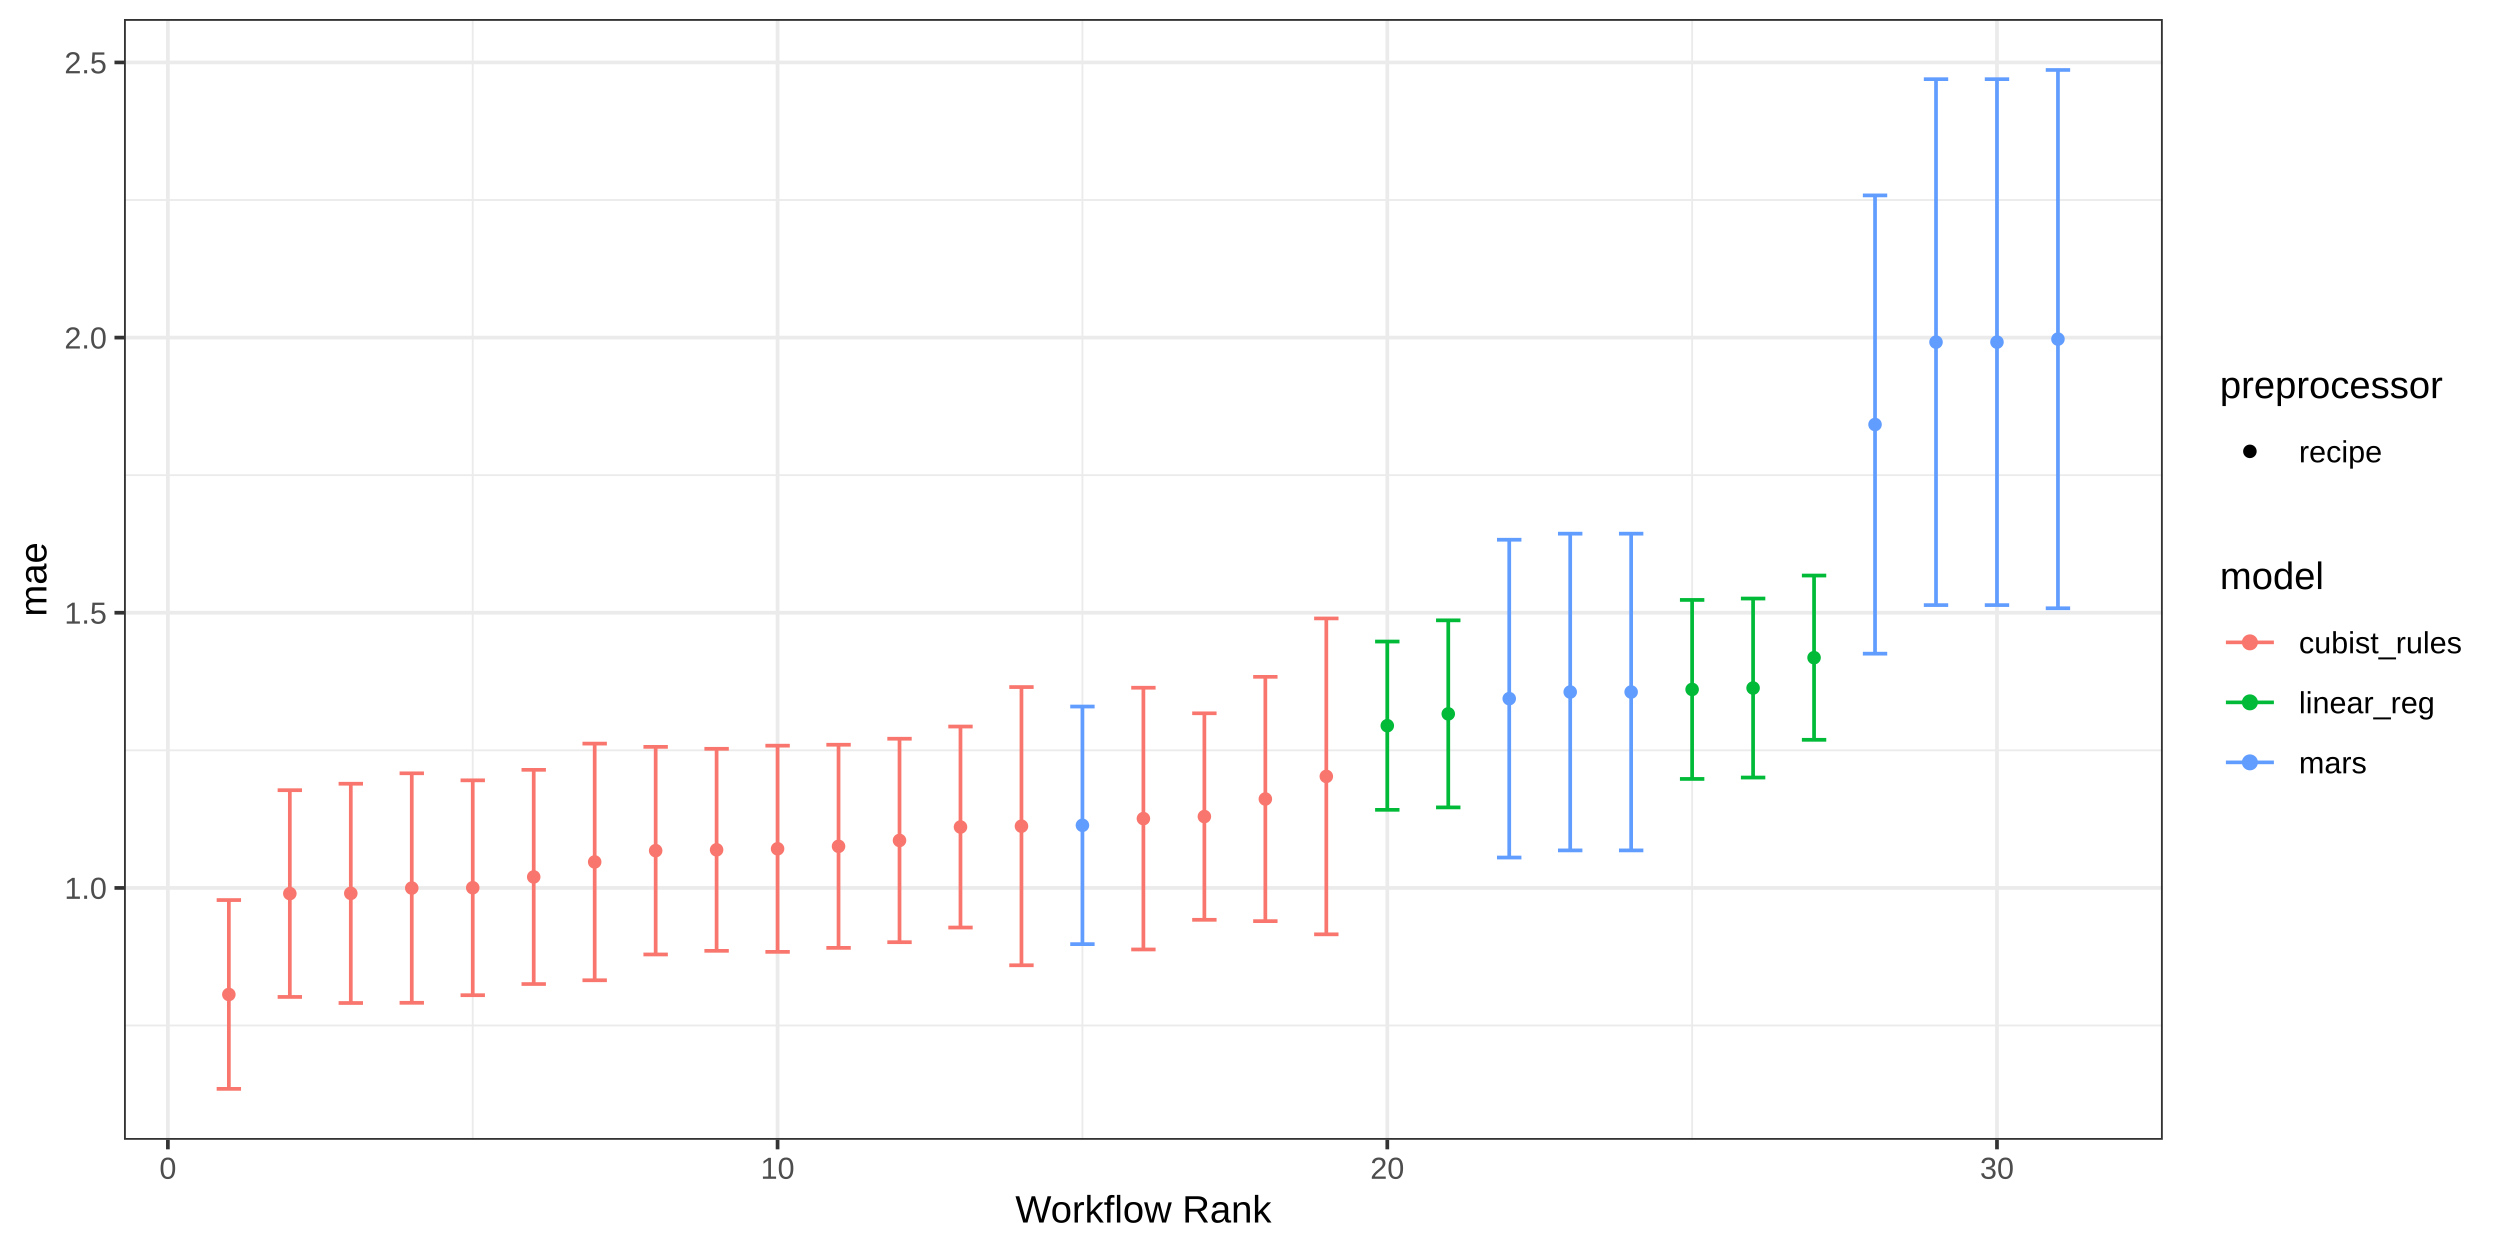
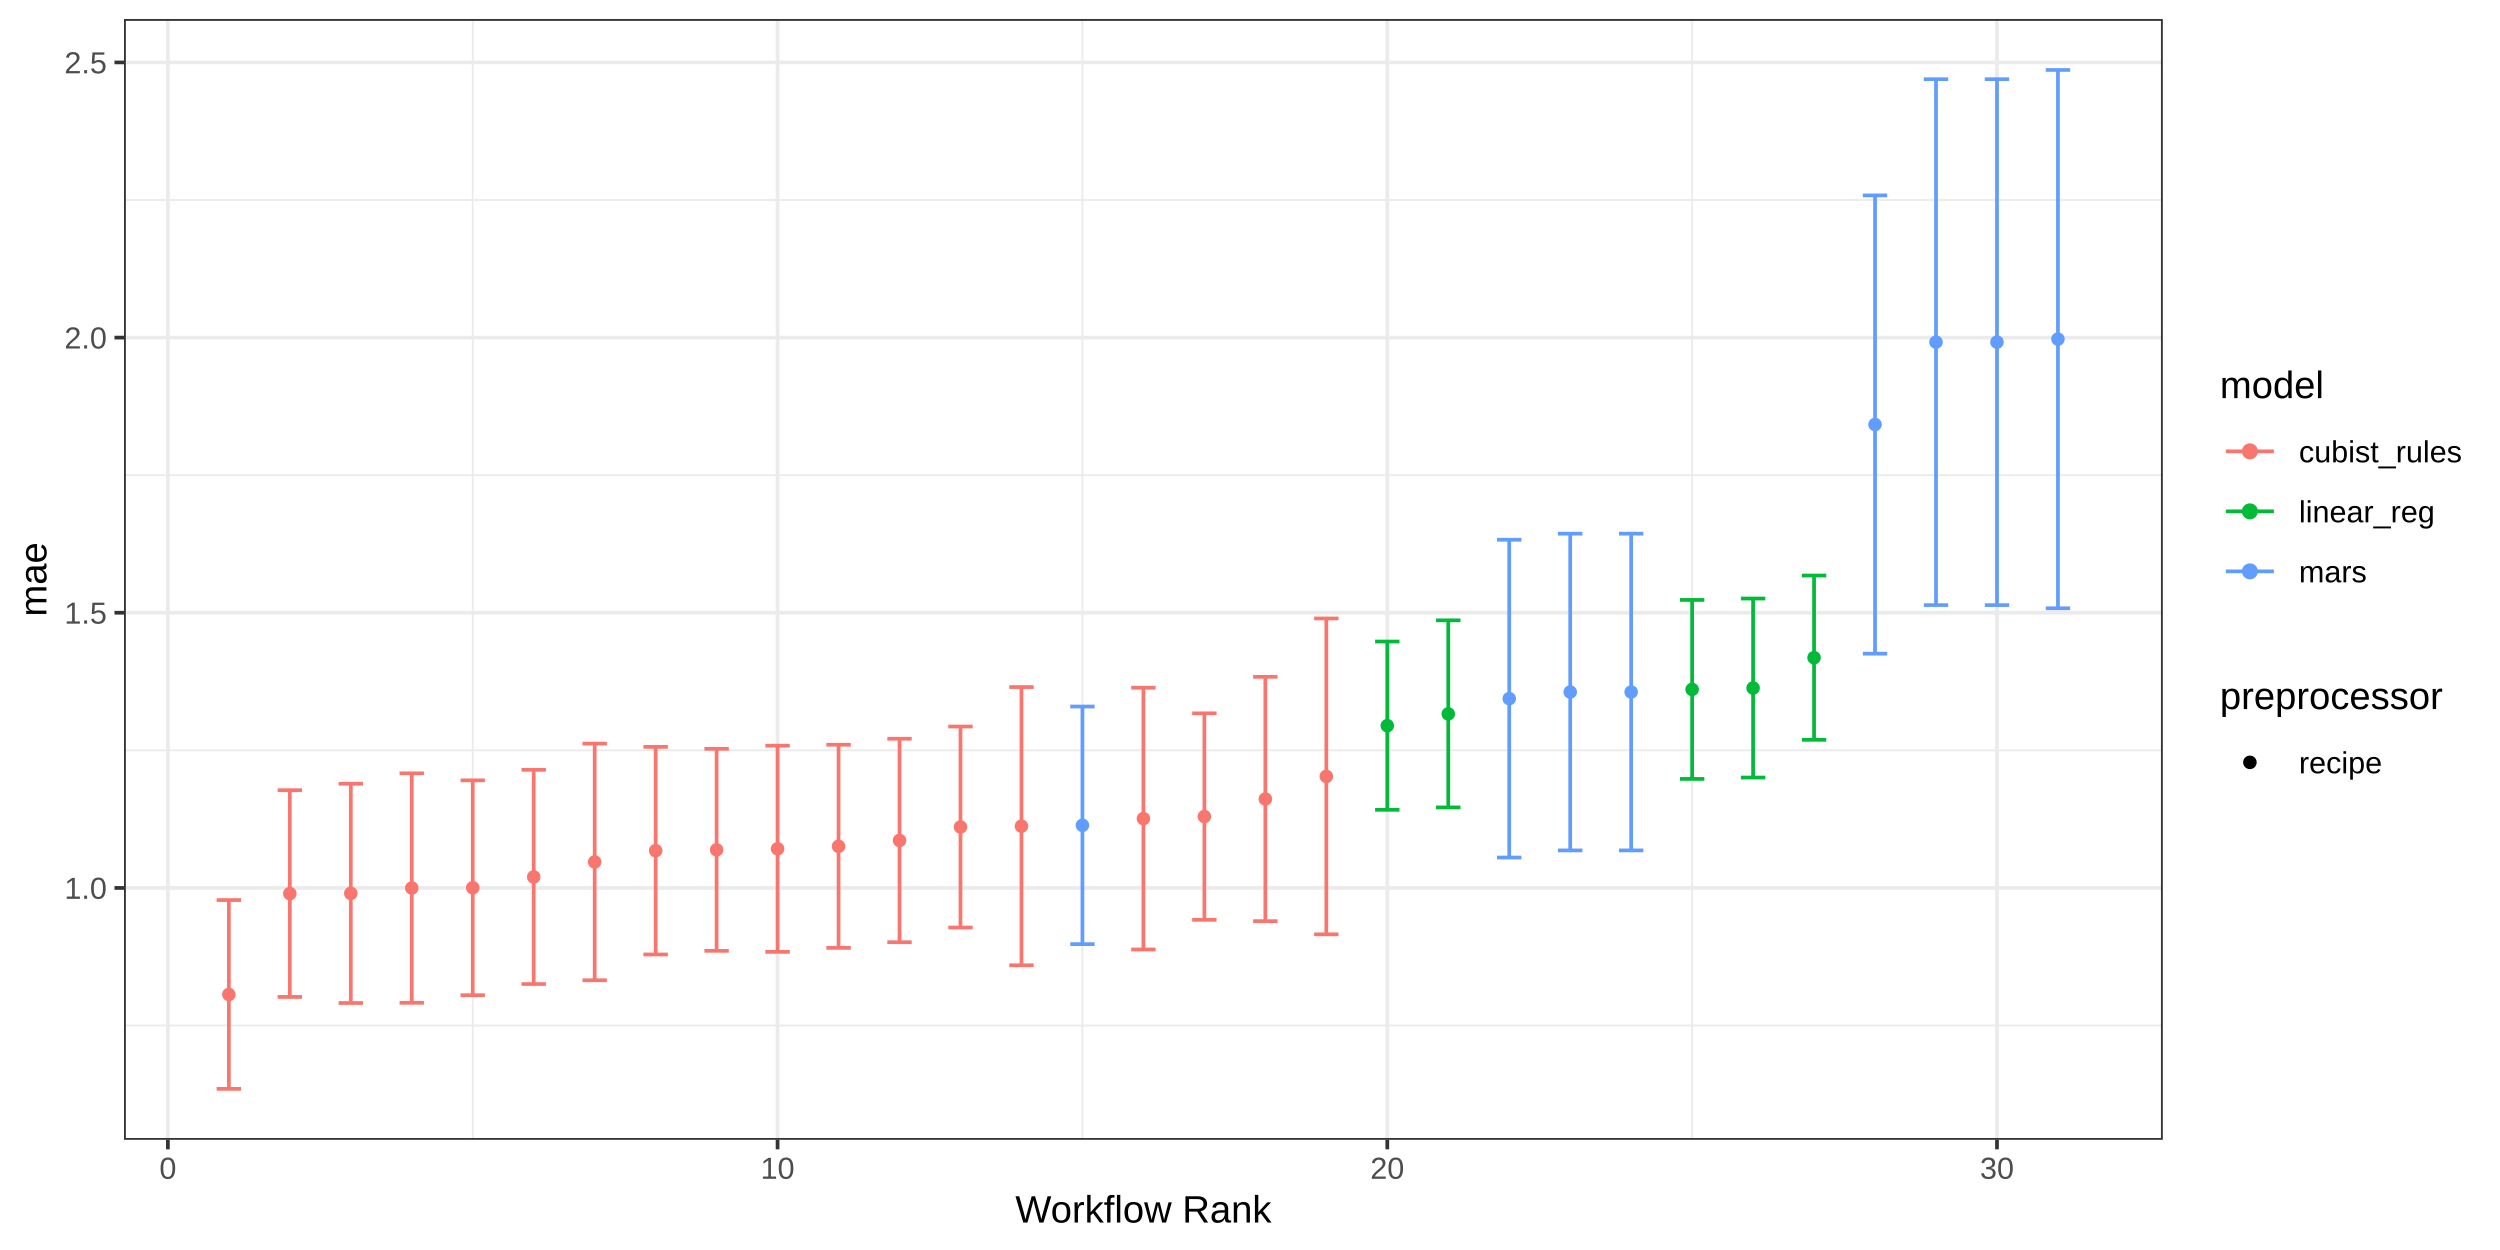
<svg xmlns="http://www.w3.org/2000/svg" class="svglite" width="720.00pt" height="360.00pt" viewBox="0 0 720.00 360.00">
  <defs>
    <style type="text/css">
    .svglite line, .svglite polyline, .svglite polygon, .svglite path, .svglite rect, .svglite circle {
      fill: none;
      stroke: #000000;
      stroke-linecap: round;
      stroke-linejoin: round;
      stroke-miterlimit: 10.00;
    }
    .svglite text {
      white-space: pre;
    }
  </style>
  </defs>
  <rect width="100%" height="100%" style="stroke: none; fill: #FFFFFF;" />
  <defs>
    <clipPath id="cpMC4wMHw3MjAuMDB8MC4wMHwzNjAuMDA=">
      <rect x="0.00" y="0.00" width="720.00" height="360.00" />
    </clipPath>
  </defs>
  <g clip-path="url(#cpMC4wMHw3MjAuMDB8MC4wMHwzNjAuMDA=)">
    <rect x="-0" y="0.00" width="720.00" height="360.00" style="stroke-width: 1.07; stroke: #FFFFFF; fill: #FFFFFF;" />
  </g>
  <defs>
    <clipPath id="cpMzUuNzF8NjIyLjg5fDUuNDh8MzI4LjI3">
      <rect x="35.71" y="5.48" width="587.18" height="322.79" />
    </clipPath>
  </defs>
  <g clip-path="url(#cpMzUuNzF8NjIyLjg5fDUuNDh8MzI4LjI3)">
    <rect x="35.71" y="5.48" width="587.18" height="322.79" style="stroke-width: 1.07; stroke: none; fill: #FFFFFF;" />
    <polyline points="35.71,295.34 622.89,295.34 " style="stroke-width: 0.53; stroke: #EBEBEB; stroke-linecap: butt;" />
    <polyline points="35.71,216.09 622.89,216.09 " style="stroke-width: 0.53; stroke: #EBEBEB; stroke-linecap: butt;" />
    <polyline points="35.71,136.85 622.89,136.85 " style="stroke-width: 0.53; stroke: #EBEBEB; stroke-linecap: butt;" />
    <polyline points="35.71,57.60 622.89,57.60 " style="stroke-width: 0.53; stroke: #EBEBEB; stroke-linecap: butt;" />
    <polyline points="136.15,328.27 136.15,5.48 " style="stroke-width: 0.53; stroke: #EBEBEB; stroke-linecap: butt;" />
    <polyline points="311.74,328.27 311.74,5.48 " style="stroke-width: 0.53; stroke: #EBEBEB; stroke-linecap: butt;" />
    <polyline points="487.33,328.27 487.33,5.48 " style="stroke-width: 0.53; stroke: #EBEBEB; stroke-linecap: butt;" />
    <polyline points="35.71,255.72 622.89,255.72 " style="stroke-width: 1.07; stroke: #EBEBEB; stroke-linecap: butt;" />
    <polyline points="35.71,176.47 622.89,176.47 " style="stroke-width: 1.07; stroke: #EBEBEB; stroke-linecap: butt;" />
    <polyline points="35.71,97.23 622.89,97.23 " style="stroke-width: 1.07; stroke: #EBEBEB; stroke-linecap: butt;" />
    <polyline points="35.71,17.98 622.89,17.98 " style="stroke-width: 1.07; stroke: #EBEBEB; stroke-linecap: butt;" />
    <polyline points="48.35,328.27 48.35,5.48 " style="stroke-width: 1.07; stroke: #EBEBEB; stroke-linecap: butt;" />
    <polyline points="223.94,328.27 223.94,5.48 " style="stroke-width: 1.07; stroke: #EBEBEB; stroke-linecap: butt;" />
    <polyline points="399.54,328.27 399.54,5.48 " style="stroke-width: 1.07; stroke: #EBEBEB; stroke-linecap: butt;" />
    <polyline points="575.13,328.27 575.13,5.48 " style="stroke-width: 1.07; stroke: #EBEBEB; stroke-linecap: butt;" />
    <circle cx="65.91" cy="286.41" r="1.95" style="stroke-width: 0.71; stroke: none; fill: #F8766D;" />
    <circle cx="83.47" cy="257.35" r="1.95" style="stroke-width: 0.71; stroke: none; fill: #F8766D;" />
    <circle cx="101.03" cy="257.29" r="1.95" style="stroke-width: 0.71; stroke: none; fill: #F8766D;" />
    <circle cx="118.59" cy="255.76" r="1.95" style="stroke-width: 0.71; stroke: none; fill: #F8766D;" />
    <circle cx="136.15" cy="255.67" r="1.95" style="stroke-width: 0.71; stroke: none; fill: #F8766D;" />
    <circle cx="153.71" cy="252.56" r="1.95" style="stroke-width: 0.71; stroke: none; fill: #F8766D;" />
    <circle cx="171.27" cy="248.24" r="1.95" style="stroke-width: 0.71; stroke: none; fill: #F8766D;" />
    <circle cx="188.83" cy="244.99" r="1.95" style="stroke-width: 0.71; stroke: none; fill: #F8766D;" />
    <circle cx="206.38" cy="244.75" r="1.95" style="stroke-width: 0.71; stroke: none; fill: #F8766D;" />
    <circle cx="223.94" cy="244.45" r="1.95" style="stroke-width: 0.71; stroke: none; fill: #F8766D;" />
    <circle cx="241.50" cy="243.74" r="1.95" style="stroke-width: 0.71; stroke: none; fill: #F8766D;" />
    <circle cx="259.06" cy="242.05" r="1.95" style="stroke-width: 0.71; stroke: none; fill: #F8766D;" />
    <circle cx="276.62" cy="238.18" r="1.95" style="stroke-width: 0.71; stroke: none; fill: #F8766D;" />
    <circle cx="294.18" cy="237.94" r="1.95" style="stroke-width: 0.71; stroke: none; fill: #F8766D;" />
    <circle cx="311.74" cy="237.69" r="1.95" style="stroke-width: 0.71; stroke: none; fill: #619CFF;" />
    <circle cx="329.30" cy="235.76" r="1.95" style="stroke-width: 0.71; stroke: none; fill: #F8766D;" />
    <circle cx="346.86" cy="235.17" r="1.95" style="stroke-width: 0.71; stroke: none; fill: #F8766D;" />
    <circle cx="364.42" cy="230.11" r="1.95" style="stroke-width: 0.71; stroke: none; fill: #F8766D;" />
    <circle cx="381.98" cy="223.60" r="1.95" style="stroke-width: 0.71; stroke: none; fill: #F8766D;" />
    <circle cx="399.54" cy="209.00" r="1.95" style="stroke-width: 0.71; stroke: none; fill: #00BA38;" />
    <circle cx="417.10" cy="205.60" r="1.95" style="stroke-width: 0.71; stroke: none; fill: #00BA38;" />
    <circle cx="434.66" cy="201.21" r="1.95" style="stroke-width: 0.71; stroke: none; fill: #619CFF;" />
    <circle cx="452.22" cy="199.30" r="1.95" style="stroke-width: 0.71; stroke: none; fill: #619CFF;" />
    <circle cx="469.77" cy="199.30" r="1.95" style="stroke-width: 0.71; stroke: none; fill: #619CFF;" />
    <circle cx="487.33" cy="198.56" r="1.95" style="stroke-width: 0.71; stroke: none; fill: #00BA38;" />
    <circle cx="504.89" cy="198.15" r="1.95" style="stroke-width: 0.71; stroke: none; fill: #00BA38;" />
    <circle cx="522.45" cy="189.41" r="1.95" style="stroke-width: 0.71; stroke: none; fill: #00BA38;" />
    <circle cx="540.01" cy="122.26" r="1.95" style="stroke-width: 0.71; stroke: none; fill: #619CFF;" />
    <circle cx="557.57" cy="98.53" r="1.95" style="stroke-width: 0.71; stroke: none; fill: #619CFF;" />
    <circle cx="575.13" cy="98.53" r="1.95" style="stroke-width: 0.71; stroke: none; fill: #619CFF;" />
    <circle cx="592.69" cy="97.66" r="1.95" style="stroke-width: 0.71; stroke: none; fill: #619CFF;" />
    <polyline points="62.40,259.22 69.42,259.22 " style="stroke-width: 1.07; stroke: #F8766D; stroke-linecap: butt;" />
    <polyline points="65.91,259.22 65.91,313.59 " style="stroke-width: 1.07; stroke: #F8766D; stroke-linecap: butt;" />
    <polyline points="62.40,313.59 69.42,313.59 " style="stroke-width: 1.07; stroke: #F8766D; stroke-linecap: butt;" />
    <polyline points="79.96,227.58 86.98,227.58 " style="stroke-width: 1.07; stroke: #F8766D; stroke-linecap: butt;" />
    <polyline points="83.47,227.58 83.47,287.12 " style="stroke-width: 1.07; stroke: #F8766D; stroke-linecap: butt;" />
    <polyline points="79.96,287.12 86.98,287.12 " style="stroke-width: 1.07; stroke: #F8766D; stroke-linecap: butt;" />
    <polyline points="97.52,225.72 104.54,225.72 " style="stroke-width: 1.07; stroke: #F8766D; stroke-linecap: butt;" />
    <polyline points="101.03,225.72 101.03,288.87 " style="stroke-width: 1.07; stroke: #F8766D; stroke-linecap: butt;" />
    <polyline points="97.52,288.87 104.54,288.87 " style="stroke-width: 1.07; stroke: #F8766D; stroke-linecap: butt;" />
    <polyline points="115.08,222.71 122.10,222.71 " style="stroke-width: 1.07; stroke: #F8766D; stroke-linecap: butt;" />
    <polyline points="118.59,222.71 118.59,288.80 " style="stroke-width: 1.07; stroke: #F8766D; stroke-linecap: butt;" />
    <polyline points="115.08,288.80 122.10,288.80 " style="stroke-width: 1.07; stroke: #F8766D; stroke-linecap: butt;" />
    <polyline points="132.64,224.73 139.66,224.73 " style="stroke-width: 1.07; stroke: #F8766D; stroke-linecap: butt;" />
    <polyline points="136.15,224.73 136.15,286.62 " style="stroke-width: 1.07; stroke: #F8766D; stroke-linecap: butt;" />
    <polyline points="132.64,286.62 139.66,286.62 " style="stroke-width: 1.07; stroke: #F8766D; stroke-linecap: butt;" />
    <polyline points="150.20,221.71 157.22,221.71 " style="stroke-width: 1.07; stroke: #F8766D; stroke-linecap: butt;" />
    <polyline points="153.71,221.71 153.71,283.40 " style="stroke-width: 1.07; stroke: #F8766D; stroke-linecap: butt;" />
    <polyline points="150.20,283.40 157.22,283.40 " style="stroke-width: 1.07; stroke: #F8766D; stroke-linecap: butt;" />
    <polyline points="167.75,214.15 174.78,214.15 " style="stroke-width: 1.07; stroke: #F8766D; stroke-linecap: butt;" />
    <polyline points="171.27,214.15 171.27,282.32 " style="stroke-width: 1.07; stroke: #F8766D; stroke-linecap: butt;" />
    <polyline points="167.75,282.32 174.78,282.32 " style="stroke-width: 1.07; stroke: #F8766D; stroke-linecap: butt;" />
    <polyline points="185.31,215.10 192.34,215.10 " style="stroke-width: 1.07; stroke: #F8766D; stroke-linecap: butt;" />
    <polyline points="188.83,215.10 188.83,274.88 " style="stroke-width: 1.07; stroke: #F8766D; stroke-linecap: butt;" />
    <polyline points="185.31,274.88 192.34,274.88 " style="stroke-width: 1.07; stroke: #F8766D; stroke-linecap: butt;" />
    <polyline points="202.87,215.66 209.90,215.66 " style="stroke-width: 1.07; stroke: #F8766D; stroke-linecap: butt;" />
    <polyline points="206.38,215.66 206.38,273.84 " style="stroke-width: 1.07; stroke: #F8766D; stroke-linecap: butt;" />
    <polyline points="202.87,273.84 209.90,273.84 " style="stroke-width: 1.07; stroke: #F8766D; stroke-linecap: butt;" />
    <polyline points="220.43,214.75 227.46,214.75 " style="stroke-width: 1.07; stroke: #F8766D; stroke-linecap: butt;" />
    <polyline points="223.94,214.75 223.94,274.14 " style="stroke-width: 1.07; stroke: #F8766D; stroke-linecap: butt;" />
    <polyline points="220.43,274.14 227.46,274.14 " style="stroke-width: 1.07; stroke: #F8766D; stroke-linecap: butt;" />
    <polyline points="237.99,214.48 245.02,214.48 " style="stroke-width: 1.07; stroke: #F8766D; stroke-linecap: butt;" />
    <polyline points="241.50,214.48 241.50,272.99 " style="stroke-width: 1.07; stroke: #F8766D; stroke-linecap: butt;" />
    <polyline points="237.99,272.99 245.02,272.99 " style="stroke-width: 1.07; stroke: #F8766D; stroke-linecap: butt;" />
    <polyline points="255.55,212.75 262.57,212.75 " style="stroke-width: 1.07; stroke: #F8766D; stroke-linecap: butt;" />
    <polyline points="259.06,212.75 259.06,271.35 " style="stroke-width: 1.07; stroke: #F8766D; stroke-linecap: butt;" />
    <polyline points="255.55,271.35 262.57,271.35 " style="stroke-width: 1.07; stroke: #F8766D; stroke-linecap: butt;" />
    <polyline points="273.11,209.24 280.13,209.24 " style="stroke-width: 1.07; stroke: #F8766D; stroke-linecap: butt;" />
    <polyline points="276.62,209.24 276.62,267.13 " style="stroke-width: 1.07; stroke: #F8766D; stroke-linecap: butt;" />
    <polyline points="273.11,267.13 280.13,267.13 " style="stroke-width: 1.07; stroke: #F8766D; stroke-linecap: butt;" />
    <polyline points="290.67,197.87 297.69,197.87 " style="stroke-width: 1.07; stroke: #F8766D; stroke-linecap: butt;" />
    <polyline points="294.18,197.87 294.18,278.00 " style="stroke-width: 1.07; stroke: #F8766D; stroke-linecap: butt;" />
    <polyline points="290.67,278.00 297.69,278.00 " style="stroke-width: 1.07; stroke: #F8766D; stroke-linecap: butt;" />
    <polyline points="308.23,203.48 315.25,203.48 " style="stroke-width: 1.07; stroke: #619CFF; stroke-linecap: butt;" />
    <polyline points="311.74,203.48 311.74,271.91 " style="stroke-width: 1.07; stroke: #619CFF; stroke-linecap: butt;" />
    <polyline points="308.23,271.91 315.25,271.91 " style="stroke-width: 1.07; stroke: #619CFF; stroke-linecap: butt;" />
    <polyline points="325.79,198.07 332.81,198.07 " style="stroke-width: 1.07; stroke: #F8766D; stroke-linecap: butt;" />
    <polyline points="329.30,198.07 329.30,273.44 " style="stroke-width: 1.07; stroke: #F8766D; stroke-linecap: butt;" />
    <polyline points="325.79,273.44 332.81,273.44 " style="stroke-width: 1.07; stroke: #F8766D; stroke-linecap: butt;" />
    <polyline points="343.35,205.43 350.37,205.43 " style="stroke-width: 1.07; stroke: #F8766D; stroke-linecap: butt;" />
    <polyline points="346.86,205.43 346.86,264.90 " style="stroke-width: 1.07; stroke: #F8766D; stroke-linecap: butt;" />
    <polyline points="343.35,264.90 350.37,264.90 " style="stroke-width: 1.07; stroke: #F8766D; stroke-linecap: butt;" />
    <polyline points="360.91,194.93 367.93,194.93 " style="stroke-width: 1.07; stroke: #F8766D; stroke-linecap: butt;" />
    <polyline points="364.42,194.93 364.42,265.29 " style="stroke-width: 1.07; stroke: #F8766D; stroke-linecap: butt;" />
    <polyline points="360.91,265.29 367.93,265.29 " style="stroke-width: 1.07; stroke: #F8766D; stroke-linecap: butt;" />
    <polyline points="378.47,178.11 385.49,178.11 " style="stroke-width: 1.07; stroke: #F8766D; stroke-linecap: butt;" />
    <polyline points="381.98,178.11 381.98,269.09 " style="stroke-width: 1.07; stroke: #F8766D; stroke-linecap: butt;" />
    <polyline points="378.47,269.09 385.49,269.09 " style="stroke-width: 1.07; stroke: #F8766D; stroke-linecap: butt;" />
    <polyline points="396.03,184.76 403.05,184.76 " style="stroke-width: 1.07; stroke: #00BA38; stroke-linecap: butt;" />
    <polyline points="399.54,184.76 399.54,233.23 " style="stroke-width: 1.07; stroke: #00BA38; stroke-linecap: butt;" />
    <polyline points="396.03,233.23 403.05,233.23 " style="stroke-width: 1.07; stroke: #00BA38; stroke-linecap: butt;" />
    <polyline points="413.58,178.66 420.61,178.66 " style="stroke-width: 1.07; stroke: #00BA38; stroke-linecap: butt;" />
    <polyline points="417.10,178.66 417.10,232.53 " style="stroke-width: 1.07; stroke: #00BA38; stroke-linecap: butt;" />
    <polyline points="413.58,232.53 420.61,232.53 " style="stroke-width: 1.07; stroke: #00BA38; stroke-linecap: butt;" />
    <polyline points="431.14,155.45 438.17,155.45 " style="stroke-width: 1.07; stroke: #619CFF; stroke-linecap: butt;" />
    <polyline points="434.66,155.45 434.66,246.97 " style="stroke-width: 1.07; stroke: #619CFF; stroke-linecap: butt;" />
    <polyline points="431.14,246.97 438.17,246.97 " style="stroke-width: 1.07; stroke: #619CFF; stroke-linecap: butt;" />
    <polyline points="448.70,153.69 455.73,153.69 " style="stroke-width: 1.07; stroke: #619CFF; stroke-linecap: butt;" />
    <polyline points="452.22,153.69 452.22,244.92 " style="stroke-width: 1.07; stroke: #619CFF; stroke-linecap: butt;" />
    <polyline points="448.70,244.92 455.73,244.92 " style="stroke-width: 1.07; stroke: #619CFF; stroke-linecap: butt;" />
    <polyline points="466.26,153.69 473.29,153.69 " style="stroke-width: 1.07; stroke: #619CFF; stroke-linecap: butt;" />
    <polyline points="469.77,153.69 469.77,244.92 " style="stroke-width: 1.07; stroke: #619CFF; stroke-linecap: butt;" />
    <polyline points="466.26,244.92 473.29,244.92 " style="stroke-width: 1.07; stroke: #619CFF; stroke-linecap: butt;" />
    <polyline points="483.82,172.78 490.85,172.78 " style="stroke-width: 1.07; stroke: #00BA38; stroke-linecap: butt;" />
    <polyline points="487.33,172.78 487.33,224.33 " style="stroke-width: 1.07; stroke: #00BA38; stroke-linecap: butt;" />
    <polyline points="483.82,224.33 490.85,224.33 " style="stroke-width: 1.07; stroke: #00BA38; stroke-linecap: butt;" />
    <polyline points="501.38,172.37 508.41,172.37 " style="stroke-width: 1.07; stroke: #00BA38; stroke-linecap: butt;" />
    <polyline points="504.89,172.37 504.89,223.93 " style="stroke-width: 1.07; stroke: #00BA38; stroke-linecap: butt;" />
    <polyline points="501.38,223.93 508.41,223.93 " style="stroke-width: 1.07; stroke: #00BA38; stroke-linecap: butt;" />
    <polyline points="518.94,165.75 525.96,165.75 " style="stroke-width: 1.07; stroke: #00BA38; stroke-linecap: butt;" />
    <polyline points="522.45,165.75 522.45,213.06 " style="stroke-width: 1.07; stroke: #00BA38; stroke-linecap: butt;" />
    <polyline points="518.94,213.06 525.96,213.06 " style="stroke-width: 1.07; stroke: #00BA38; stroke-linecap: butt;" />
    <polyline points="536.50,56.27 543.52,56.27 " style="stroke-width: 1.07; stroke: #619CFF; stroke-linecap: butt;" />
    <polyline points="540.01,56.27 540.01,188.26 " style="stroke-width: 1.07; stroke: #619CFF; stroke-linecap: butt;" />
    <polyline points="536.50,188.26 543.52,188.26 " style="stroke-width: 1.07; stroke: #619CFF; stroke-linecap: butt;" />
    <polyline points="554.06,22.80 561.08,22.80 " style="stroke-width: 1.07; stroke: #619CFF; stroke-linecap: butt;" />
    <polyline points="557.57,22.80 557.57,174.27 " style="stroke-width: 1.07; stroke: #619CFF; stroke-linecap: butt;" />
    <polyline points="554.06,174.27 561.08,174.27 " style="stroke-width: 1.07; stroke: #619CFF; stroke-linecap: butt;" />
    <polyline points="571.62,22.80 578.64,22.80 " style="stroke-width: 1.07; stroke: #619CFF; stroke-linecap: butt;" />
    <polyline points="575.13,22.80 575.13,174.27 " style="stroke-width: 1.07; stroke: #619CFF; stroke-linecap: butt;" />
    <polyline points="571.62,174.27 578.64,174.27 " style="stroke-width: 1.07; stroke: #619CFF; stroke-linecap: butt;" />
    <polyline points="589.18,20.15 596.20,20.15 " style="stroke-width: 1.07; stroke: #619CFF; stroke-linecap: butt;" />
    <polyline points="592.69,20.15 592.69,175.18 " style="stroke-width: 1.07; stroke: #619CFF; stroke-linecap: butt;" />
    <polyline points="589.18,175.18 596.20,175.18 " style="stroke-width: 1.07; stroke: #619CFF; stroke-linecap: butt;" />
    <rect x="35.71" y="5.48" width="587.18" height="322.79" style="stroke-width: 1.07; stroke: #333333;" />
  </g>
  <g clip-path="url(#cpMC4wMHw3MjAuMDB8MC4wMHwzNjAuMDA=)">
    <text x="30.78" y="258.87" text-anchor="end" style="font-size: 8.80px;fill: #4D4D4D; font-family: &quot;Arial&quot;;" textLength="12.23px" lengthAdjust="spacingAndGlyphs">1.0</text>
    <text x="30.78" y="179.62" text-anchor="end" style="font-size: 8.80px;fill: #4D4D4D; font-family: &quot;Arial&quot;;" textLength="12.23px" lengthAdjust="spacingAndGlyphs">1.5</text>
    <text x="30.78" y="100.38" text-anchor="end" style="font-size: 8.80px;fill: #4D4D4D; font-family: &quot;Arial&quot;;" textLength="12.23px" lengthAdjust="spacingAndGlyphs">2.0</text>
    <text x="30.78" y="21.13" text-anchor="end" style="font-size: 8.80px;fill: #4D4D4D; font-family: &quot;Arial&quot;;" textLength="12.23px" lengthAdjust="spacingAndGlyphs">2.5</text>
    <polyline points="32.97,255.72 35.71,255.72 " style="stroke-width: 1.07; stroke: #333333; stroke-linecap: butt;" />
    <polyline points="32.97,176.47 35.71,176.47 " style="stroke-width: 1.07; stroke: #333333; stroke-linecap: butt;" />
    <polyline points="32.97,97.23 35.71,97.23 " style="stroke-width: 1.07; stroke: #333333; stroke-linecap: butt;" />
    <polyline points="32.97,17.98 35.71,17.98 " style="stroke-width: 1.07; stroke: #333333; stroke-linecap: butt;" />
    <polyline points="48.35,331.01 48.35,328.27 " style="stroke-width: 1.07; stroke: #333333; stroke-linecap: butt;" />
    <polyline points="223.94,331.01 223.94,328.27 " style="stroke-width: 1.07; stroke: #333333; stroke-linecap: butt;" />
    <polyline points="399.54,331.01 399.54,328.27 " style="stroke-width: 1.07; stroke: #333333; stroke-linecap: butt;" />
    <polyline points="575.13,331.01 575.13,328.27 " style="stroke-width: 1.07; stroke: #333333; stroke-linecap: butt;" />
    <text x="48.35" y="339.50" text-anchor="middle" style="font-size: 8.80px;fill: #4D4D4D; font-family: &quot;Arial&quot;;" textLength="4.90px" lengthAdjust="spacingAndGlyphs">0</text>
    <text x="223.94" y="339.50" text-anchor="middle" style="font-size: 8.80px;fill: #4D4D4D; font-family: &quot;Arial&quot;;" textLength="9.79px" lengthAdjust="spacingAndGlyphs">10</text>
    <text x="399.54" y="339.50" text-anchor="middle" style="font-size: 8.80px;fill: #4D4D4D; font-family: &quot;Arial&quot;;" textLength="9.79px" lengthAdjust="spacingAndGlyphs">20</text>
    <text x="575.13" y="339.50" text-anchor="middle" style="font-size: 8.80px;fill: #4D4D4D; font-family: &quot;Arial&quot;;" textLength="9.79px" lengthAdjust="spacingAndGlyphs">30</text>
    <text x="329.30" y="352.09" text-anchor="middle" style="font-size: 11.00px; font-family: &quot;Arial&quot;;" textLength="73.96px" lengthAdjust="spacingAndGlyphs">Workflow Rank</text>
    <text transform="translate(13.37,166.87) rotate(-90)" text-anchor="middle" style="font-size: 11.00px; font-family: &quot;Arial&quot;;" textLength="21.41px" lengthAdjust="spacingAndGlyphs">mae</text>
-     <rect x="633.85" y="100.07" width="75.18" height="44.04" style="stroke-width: 1.07; stroke: none; fill: #FFFFFF;" />
-     <text x="639.33" y="114.66" style="font-size: 11.00px; font-family: &quot;Arial&quot;;" textLength="64.22px" lengthAdjust="spacingAndGlyphs">preprocessor</text>
+     <rect x="633.85" y="100.07" width="80.67" height="78.60" style="stroke-width: 1.07; stroke: none; fill: #FFFFFF;" />
+     <text x="639.33" y="114.66" style="font-size: 11.00px; font-family: &quot;Arial&quot;;" textLength="29.97px" lengthAdjust="spacingAndGlyphs">model</text>
    <rect x="639.33" y="121.35" width="17.28" height="17.28" style="stroke-width: 1.07; stroke: none; fill: #FFFFFF;" />
-     <circle cx="647.97" cy="129.99" r="1.95" style="stroke-width: 0.71; stroke: none; fill: #000000;" />
-     <text x="662.09" y="133.15" style="font-size: 8.80px; font-family: &quot;Arial&quot;;" textLength="23.97px" lengthAdjust="spacingAndGlyphs">recipe</text>
-     <rect x="633.85" y="155.07" width="80.67" height="78.60" style="stroke-width: 1.07; stroke: none; fill: #FFFFFF;" />
-     <text x="639.33" y="169.66" style="font-size: 11.00px; font-family: &quot;Arial&quot;;" textLength="29.97px" lengthAdjust="spacingAndGlyphs">model</text>
-     <rect x="639.33" y="176.36" width="17.28" height="17.28" style="stroke-width: 1.07; stroke: none; fill: #FFFFFF;" />
-     <circle cx="647.97" cy="185.00" r="1.95" style="stroke-width: 0.71; stroke: #F8766D; fill: #F8766D;" />
-     <line x1="641.06" y1="185.00" x2="654.88" y2="185.00" style="stroke-width: 1.07; stroke: #F8766D; stroke-linecap: butt;" />
-     <rect x="639.33" y="193.64" width="17.28" height="17.28" style="stroke-width: 1.07; stroke: none; fill: #FFFFFF;" />
-     <circle cx="647.97" cy="202.28" r="1.95" style="stroke-width: 0.71; stroke: #00BA38; fill: #00BA38;" />
-     <line x1="641.06" y1="202.28" x2="654.88" y2="202.28" style="stroke-width: 1.07; stroke: #00BA38; stroke-linecap: butt;" />
+     <circle cx="647.97" cy="129.99" r="1.95" style="stroke-width: 0.71; stroke: #F8766D; fill: #F8766D;" />
+     <line x1="641.06" y1="129.99" x2="654.88" y2="129.99" style="stroke-width: 1.07; stroke: #F8766D; stroke-linecap: butt;" />
+     <rect x="639.33" y="138.63" width="17.28" height="17.28" style="stroke-width: 1.07; stroke: none; fill: #FFFFFF;" />
+     <circle cx="647.97" cy="147.27" r="1.95" style="stroke-width: 0.71; stroke: #00BA38; fill: #00BA38;" />
+     <line x1="641.06" y1="147.27" x2="654.88" y2="147.27" style="stroke-width: 1.07; stroke: #00BA38; stroke-linecap: butt;" />
+     <rect x="639.33" y="155.91" width="17.28" height="17.28" style="stroke-width: 1.07; stroke: none; fill: #FFFFFF;" />
+     <circle cx="647.97" cy="164.55" r="1.95" style="stroke-width: 0.71; stroke: #619CFF; fill: #619CFF;" />
+     <line x1="641.06" y1="164.55" x2="654.88" y2="164.55" style="stroke-width: 1.07; stroke: #619CFF; stroke-linecap: butt;" />
+     <text x="662.09" y="133.15" style="font-size: 8.80px; font-family: &quot;Arial&quot;;" textLength="46.95px" lengthAdjust="spacingAndGlyphs">cubist_rules</text>
+     <text x="662.09" y="150.43" style="font-size: 8.80px; font-family: &quot;Arial&quot;;" textLength="39.14px" lengthAdjust="spacingAndGlyphs">linear_reg</text>
+     <text x="662.09" y="167.71" style="font-size: 8.80px; font-family: &quot;Arial&quot;;" textLength="19.56px" lengthAdjust="spacingAndGlyphs">mars</text>
+     <rect x="633.85" y="189.63" width="75.18" height="44.04" style="stroke-width: 1.07; stroke: none; fill: #FFFFFF;" />
+     <text x="639.33" y="204.22" style="font-size: 11.00px; font-family: &quot;Arial&quot;;" textLength="64.22px" lengthAdjust="spacingAndGlyphs">preprocessor</text>
    <rect x="639.33" y="210.92" width="17.28" height="17.28" style="stroke-width: 1.07; stroke: none; fill: #FFFFFF;" />
-     <circle cx="647.97" cy="219.56" r="1.95" style="stroke-width: 0.71; stroke: #619CFF; fill: #619CFF;" />
-     <line x1="641.06" y1="219.56" x2="654.88" y2="219.56" style="stroke-width: 1.07; stroke: #619CFF; stroke-linecap: butt;" />
-     <text x="662.09" y="188.15" style="font-size: 8.80px; font-family: &quot;Arial&quot;;" textLength="46.95px" lengthAdjust="spacingAndGlyphs">cubist_rules</text>
-     <text x="662.09" y="205.43" style="font-size: 8.80px; font-family: &quot;Arial&quot;;" textLength="39.14px" lengthAdjust="spacingAndGlyphs">linear_reg</text>
-     <text x="662.09" y="222.71" style="font-size: 8.80px; font-family: &quot;Arial&quot;;" textLength="19.56px" lengthAdjust="spacingAndGlyphs">mars</text>
+     <circle cx="647.97" cy="219.56" r="1.95" style="stroke-width: 0.71; stroke: none; fill: #000000;" />
+     <text x="662.09" y="222.71" style="font-size: 8.80px; font-family: &quot;Arial&quot;;" textLength="23.97px" lengthAdjust="spacingAndGlyphs">recipe</text>
  </g>
</svg>
